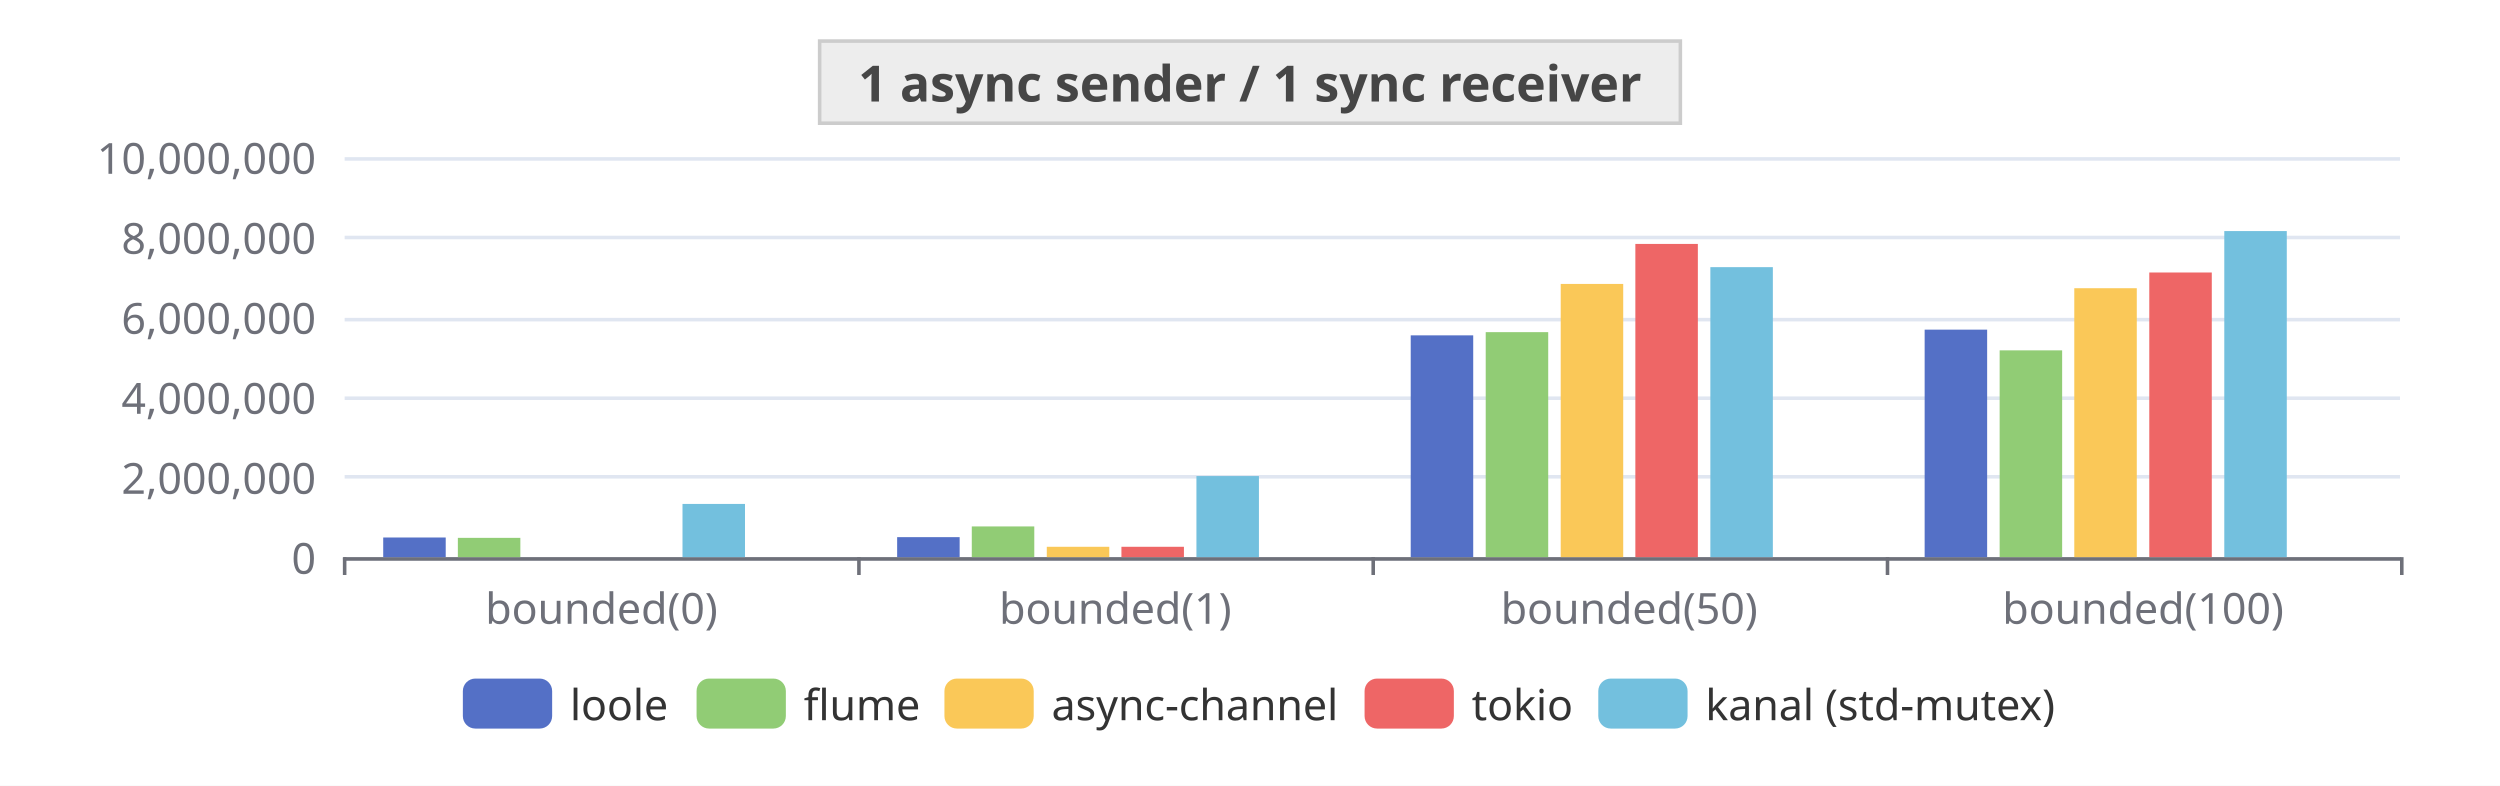
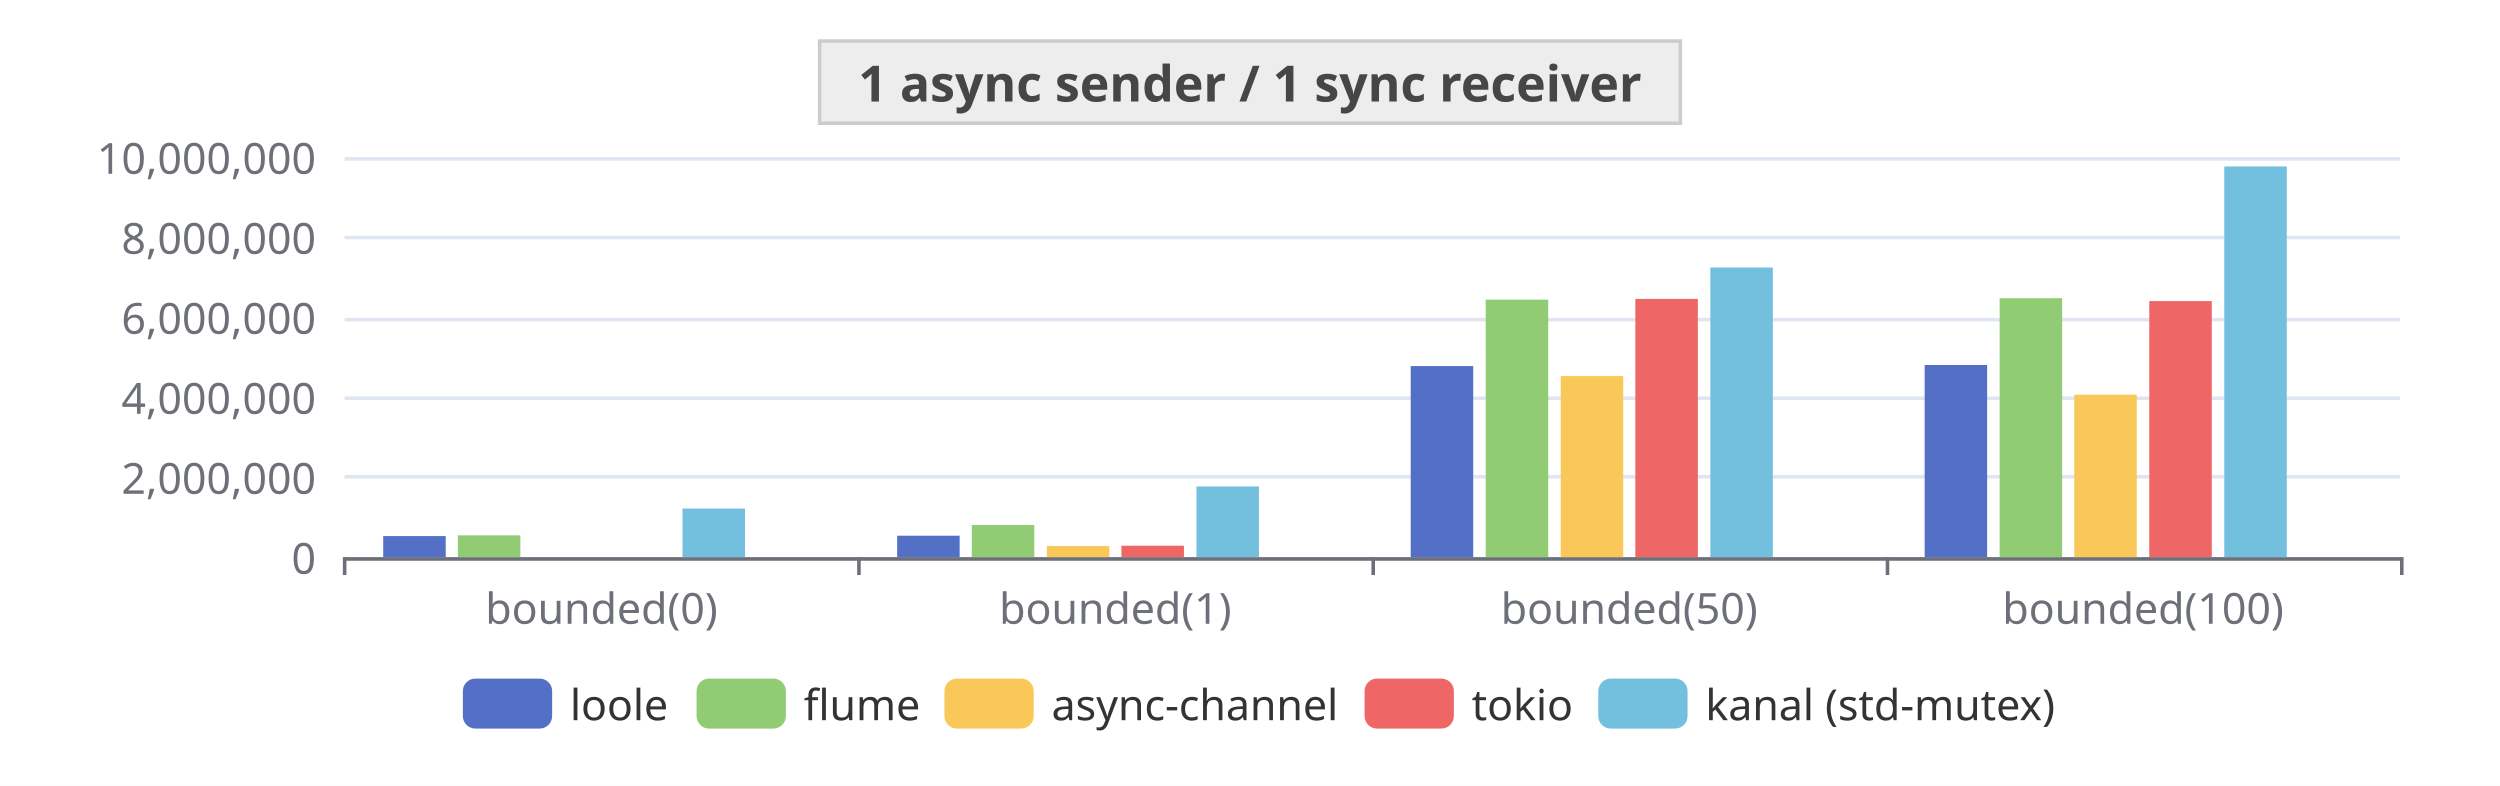
<svg xmlns="http://www.w3.org/2000/svg" width="700" height="220" version="1.1" baseProfile="full" viewBox="0 0 700 220">
-   <rect width="700" height="220" x="0" y="0" id="0" fill="white" />
-   <path d="M96.5 156.5L672 156.5" fill="none" stroke="#E0E6F1" />
-   <path d="M96.5 133.5L672 133.5" fill="none" stroke="#E0E6F1" />
-   <path d="M96.5 111.5L672 111.5" fill="none" stroke="#E0E6F1" />
-   <path d="M96.5 89.5L672 89.5" fill="none" stroke="#E0E6F1" />
-   <path d="M96.5 66.5L672 66.5" fill="none" stroke="#E0E6F1" />
-   <path d="M96.5 44.5L672 44.5" fill="none" stroke="#E0E6F1" />
-   <path d="M96.5 156.5L672 156.5" fill="none" stroke="#6E7079" stroke-linecap="round" />
-   <path d="M96.5 156L96.5 161" fill="none" stroke="#6E7079" />
-   <path d="M240.5 156L240.5 161" fill="none" stroke="#6E7079" />
-   <path d="M384.5 156L384.5 161" fill="none" stroke="#6E7079" />
-   <path d="M528.5 156L528.5 161" fill="none" stroke="#6E7079" />
-   <path d="M672.5 156L672.5 161" fill="none" stroke="#6E7079" />
+   <rect width="700" height="220" x="0" y="0" fill="white" />
+   <path d="M96.5 156.5L672 156.5" fill="none" pointer-events="visible" stroke="#E0E6F1" class="zr10-cls-80" />
+   <path d="M96.5 133.5L672 133.5" fill="none" pointer-events="visible" stroke="#E0E6F1" class="zr10-cls-80" />
+   <path d="M96.5 111.5L672 111.5" fill="none" pointer-events="visible" stroke="#E0E6F1" class="zr10-cls-80" />
+   <path d="M96.5 89.5L672 89.5" fill="none" pointer-events="visible" stroke="#E0E6F1" class="zr10-cls-80" />
+   <path d="M96.5 66.5L672 66.5" fill="none" pointer-events="visible" stroke="#E0E6F1" class="zr10-cls-80" />
+   <path d="M96.5 44.5L672 44.5" fill="none" pointer-events="visible" stroke="#E0E6F1" class="zr10-cls-80" />
+   <path d="M96.5 156.5L672 156.5" fill="none" pointer-events="visible" stroke="#6E7079" stroke-linecap="round" class="zr10-cls-80" />
+   <path d="M96.5 156L96.5 161" fill="none" pointer-events="visible" stroke="#6E7079" class="zr10-cls-80" />
+   <path d="M240.5 156L240.5 161" fill="none" pointer-events="visible" stroke="#6E7079" class="zr10-cls-80" />
+   <path d="M384.5 156L384.5 161" fill="none" pointer-events="visible" stroke="#6E7079" class="zr10-cls-80" />
+   <path d="M528.5 156L528.5 161" fill="none" pointer-events="visible" stroke="#6E7079" class="zr10-cls-80" />
+   <path d="M672.5 156L672.5 161" fill="none" pointer-events="visible" stroke="#6E7079" class="zr10-cls-80" />
  <text dominant-baseline="central" text-anchor="end" style="font-size:12px;font-family:sans-serif;" transform="translate(88.48 156)" fill="#6E7079">0</text>
  <text dominant-baseline="central" text-anchor="end" style="font-size:12px;font-family:sans-serif;" transform="translate(88.48 133.6)" fill="#6E7079">2,000,000</text>
  <text dominant-baseline="central" text-anchor="end" style="font-size:12px;font-family:sans-serif;" transform="translate(88.48 111.2)" fill="#6E7079">4,000,000</text>
  <text dominant-baseline="central" text-anchor="end" style="font-size:12px;font-family:sans-serif;" transform="translate(88.48 88.8)" fill="#6E7079">6,000,000</text>
  <text dominant-baseline="central" text-anchor="end" style="font-size:12px;font-family:sans-serif;" transform="translate(88.48 66.4)" fill="#6E7079">8,000,000</text>
  <text dominant-baseline="central" text-anchor="end" style="font-size:12px;font-family:sans-serif;" transform="translate(88.48 44)" fill="#6E7079">10,000,000</text>
  <text dominant-baseline="central" text-anchor="middle" style="font-size:12px;font-family:sans-serif;" y="6" transform="translate(168.42 164)" fill="#6E7079">bounded(0)</text>
  <text dominant-baseline="central" text-anchor="middle" style="font-size:12px;font-family:sans-serif;" y="6" transform="translate(312.3 164)" fill="#6E7079">bounded(1)</text>
  <text dominant-baseline="central" text-anchor="middle" style="font-size:12px;font-family:sans-serif;" y="6" transform="translate(456.18 164)" fill="#6E7079">bounded(50)</text>
  <text dominant-baseline="central" text-anchor="middle" style="font-size:12px;font-family:sans-serif;" y="6" transform="translate(600.06 164)" fill="#6E7079">bounded(100)</text>
-   <path d="M107.3 156l17.5 0l0 -5.5l-17.5 0Z" fill="#5470c6" />
-   <path d="M251.2 156l17.5 0l0 -5.6l-17.5 0Z" fill="#5470c6" />
-   <path d="M395 156l17.5 0l0 -62.1l-17.5 0Z" fill="#5470c6" />
-   <path d="M538.9 156l17.5 0l0 -63.7l-17.5 0Z" fill="#5470c6" />
-   <path d="M128.2 156l17.5 0l0 -5.4l-17.5 0Z" fill="#91cc75" />
-   <path d="M272.1 156l17.5 0l0 -8.6l-17.5 0Z" fill="#91cc75" />
-   <path d="M416 156l17.5 0l0 -63l-17.5 0Z" fill="#91cc75" />
-   <path d="M559.9 156l17.5 0l0 -57.9l-17.5 0Z" fill="#91cc75" />
-   <path d="M149.2 156l17.5 0l0 0l-17.5 0Z" fill="#fac858" />
-   <path d="M293.1 156l17.5 0l0 -2.9l-17.5 0Z" fill="#fac858" />
-   <path d="M437 156l17.5 0l0 -76.5l-17.5 0Z" fill="#fac858" />
-   <path d="M580.8 156l17.5 0l0 -75.3l-17.5 0Z" fill="#fac858" />
-   <path d="M170.2 156l17.5 0l0 0l-17.5 0Z" fill="#ee6666" />
-   <path d="M314 156l17.5 0l0 -2.9l-17.5 0Z" fill="#ee6666" />
-   <path d="M457.9 156l17.5 0l0 -87.7l-17.5 0Z" fill="#ee6666" />
-   <path d="M601.8 156l17.5 0l0 -79.7l-17.5 0Z" fill="#ee6666" />
-   <path d="M191.1 156l17.5 0l0 -14.9l-17.5 0Z" fill="#73c0de" />
-   <path d="M335 156l17.5 0l0 -22.7l-17.5 0Z" fill="#73c0de" />
-   <path d="M478.9 156l17.5 0l0 -81.2l-17.5 0Z" fill="#73c0de" />
-   <path d="M622.8 156l17.5 0l0 -91.3l-17.5 0Z" fill="#73c0de" />
-   <path d="M212.1 156l17.5 0l0 0l-17.5 0Z" fill="#3ba272" />
-   <path d="M356 156l17.5 0l0 0l-17.5 0Z" fill="#3ba272" />
-   <path d="M499.9 156l17.5 0l0 0l-17.5 0Z" fill="#3ba272" />
-   <path d="M643.7 156l17.5 0l0 0l-17.5 0Z" fill="#3ba272" />
-   <path d="M-5 -5l450.8 0l0 24l-450.8 0Z" transform="translate(129.6 190)" fill="rgb(0,0,0)" fill-opacity="0" stroke="#ccc" stroke-width="0" />
-   <path d="M3.5 0L21.5 0A3.5 3.5 0 0 1 25 3.5L25 10.5A3.5 3.5 0 0 1 21.5 14L3.5 14A3.5 3.5 0 0 1 0 10.5L0 3.5A3.5 3.5 0 0 1 3.5 0" transform="translate(129.6 190)" fill="#5470c6" />
+   <path d="M107.3 156l17.5 0l0 -5.9l-17.5 0Z" fill="#5470c6" ecmeta_series_index="0" ecmeta_data_index="0" ecmeta_ssr_type="chart" class="zr10-cls-81" />
+   <path d="M251.2 156l17.5 0l0 -6l-17.5 0Z" fill="#5470c6" ecmeta_series_index="0" ecmeta_data_index="1" ecmeta_ssr_type="chart" class="zr10-cls-81" />
+   <path d="M395 156l17.5 0l0 -53.5l-17.5 0Z" fill="#5470c6" ecmeta_series_index="0" ecmeta_data_index="2" ecmeta_ssr_type="chart" class="zr10-cls-81" />
+   <path d="M538.9 156l17.5 0l0 -53.8l-17.5 0Z" fill="#5470c6" ecmeta_series_index="0" ecmeta_data_index="3" ecmeta_ssr_type="chart" class="zr10-cls-81" />
+   <path d="M128.2 156l17.5 0l0 -6.1l-17.5 0Z" fill="#91cc75" ecmeta_series_index="1" ecmeta_data_index="0" ecmeta_ssr_type="chart" class="zr10-cls-82" />
+   <path d="M272.1 156l17.5 0l0 -9l-17.5 0Z" fill="#91cc75" ecmeta_series_index="1" ecmeta_data_index="1" ecmeta_ssr_type="chart" class="zr10-cls-82" />
+   <path d="M416 156l17.5 0l0 -72.1l-17.5 0Z" fill="#91cc75" ecmeta_series_index="1" ecmeta_data_index="2" ecmeta_ssr_type="chart" class="zr10-cls-82" />
+   <path d="M559.9 156l17.5 0l0 -72.5l-17.5 0Z" fill="#91cc75" ecmeta_series_index="1" ecmeta_data_index="3" ecmeta_ssr_type="chart" class="zr10-cls-82" />
+   <path d="M149.2 156l17.5 0l0 0l-17.5 0Z" fill="#fac858" ecmeta_series_index="2" ecmeta_data_index="0" ecmeta_ssr_type="chart" class="zr10-cls-83" />
+   <path d="M293.1 156l17.5 0l0 -3.1l-17.5 0Z" fill="#fac858" ecmeta_series_index="2" ecmeta_data_index="1" ecmeta_ssr_type="chart" class="zr10-cls-83" />
+   <path d="M437 156l17.5 0l0 -50.7l-17.5 0Z" fill="#fac858" ecmeta_series_index="2" ecmeta_data_index="2" ecmeta_ssr_type="chart" class="zr10-cls-83" />
+   <path d="M580.8 156l17.5 0l0 -45.5l-17.5 0Z" fill="#fac858" ecmeta_series_index="2" ecmeta_data_index="3" ecmeta_ssr_type="chart" class="zr10-cls-83" />
+   <path d="M170.2 156l17.5 0l0 0l-17.5 0Z" fill="#ee6666" ecmeta_series_index="3" ecmeta_data_index="0" ecmeta_ssr_type="chart" class="zr10-cls-84" />
+   <path d="M314 156l17.5 0l0 -3.2l-17.5 0Z" fill="#ee6666" ecmeta_series_index="3" ecmeta_data_index="1" ecmeta_ssr_type="chart" class="zr10-cls-84" />
+   <path d="M457.9 156l17.5 0l0 -72.3l-17.5 0Z" fill="#ee6666" ecmeta_series_index="3" ecmeta_data_index="2" ecmeta_ssr_type="chart" class="zr10-cls-84" />
+   <path d="M601.8 156l17.5 0l0 -71.7l-17.5 0Z" fill="#ee6666" ecmeta_series_index="3" ecmeta_data_index="3" ecmeta_ssr_type="chart" class="zr10-cls-84" />
+   <path d="M191.1 156l17.5 0l0 -13.6l-17.5 0Z" fill="#73c0de" ecmeta_series_index="4" ecmeta_data_index="0" ecmeta_ssr_type="chart" class="zr10-cls-85" />
+   <path d="M335 156l17.5 0l0 -19.8l-17.5 0Z" fill="#73c0de" ecmeta_series_index="4" ecmeta_data_index="1" ecmeta_ssr_type="chart" class="zr10-cls-85" />
+   <path d="M478.9 156l17.5 0l0 -81.1l-17.5 0Z" fill="#73c0de" ecmeta_series_index="4" ecmeta_data_index="2" ecmeta_ssr_type="chart" class="zr10-cls-85" />
+   <path d="M622.8 156l17.5 0l0 -109.4l-17.5 0Z" fill="#73c0de" ecmeta_series_index="4" ecmeta_data_index="3" ecmeta_ssr_type="chart" class="zr10-cls-85" />
+   <path d="M212.1 156l17.5 0l0 0l-17.5 0Z" fill="#3ba272" ecmeta_series_index="5" ecmeta_data_index="0" ecmeta_ssr_type="chart" class="zr10-cls-86" />
+   <path d="M356 156l17.5 0l0 0l-17.5 0Z" fill="#3ba272" ecmeta_series_index="5" ecmeta_data_index="1" ecmeta_ssr_type="chart" class="zr10-cls-86" />
+   <path d="M499.9 156l17.5 0l0 0l-17.5 0Z" fill="#3ba272" ecmeta_series_index="5" ecmeta_data_index="2" ecmeta_ssr_type="chart" class="zr10-cls-86" />
+   <path d="M643.7 156l17.5 0l0 0l-17.5 0Z" fill="#3ba272" ecmeta_series_index="5" ecmeta_data_index="3" ecmeta_ssr_type="chart" class="zr10-cls-86" />
+   <path d="M-5 -5l450.8 0l0 24l-450.8 0Z" transform="translate(129.6 190)" fill="rgb(0,0,0)" fill-opacity="0" stroke="#ccc" stroke-width="0" class="zr10-cls-80" />
+   <path d="M3.5 0L21.5 0A3.5 3.5 0 0 1 25 3.5L25 10.5A3.5 3.5 0 0 1 21.5 14L3.5 14A3.5 3.5 0 0 1 0 10.5L0 3.5A3.5 3.5 0 0 1 3.5 0" transform="translate(129.6 190)" fill="#5470c6" ecmeta_series_index="0" ecmeta_data_index="0" ecmeta_ssr_type="legend" ecmeta_silent="true" class="zr10-cls-80" />
  <text dominant-baseline="central" text-anchor="start" style="font-size:12px;font-family:sans-serif;" x="30" y="7" transform="translate(129.6 190)" fill="#333">loole</text>
-   <path d="M3.5 0L21.5 0A3.5 3.5 0 0 1 25 3.5L25 10.5A3.5 3.5 0 0 1 21.5 14L3.5 14A3.5 3.5 0 0 1 0 10.5L0 3.5A3.5 3.5 0 0 1 3.5 0" transform="translate(195.04 190)" fill="#91cc75" />
+   <path d="M0 0l55.4 0l0 14l-55.4 0Z" transform="translate(129.6 190)" fill="none" pointer-events="visible" ecmeta_series_index="0" ecmeta_data_index="0" ecmeta_ssr_type="legend" class="zr10-cls-87" />
+   <path d="M3.5 0L21.5 0A3.5 3.5 0 0 1 25 3.5L25 10.5A3.5 3.5 0 0 1 21.5 14L3.5 14A3.5 3.5 0 0 1 0 10.5L0 3.5A3.5 3.5 0 0 1 3.5 0" transform="translate(195.04 190)" fill="#91cc75" ecmeta_series_index="1" ecmeta_data_index="1" ecmeta_ssr_type="legend" ecmeta_silent="true" class="zr10-cls-80" />
  <text dominant-baseline="central" text-anchor="start" style="font-size:12px;font-family:sans-serif;" x="30" y="7" transform="translate(195.04 190)" fill="#333">flume</text>
-   <path d="M3.5 0L21.5 0A3.5 3.5 0 0 1 25 3.5L25 10.5A3.5 3.5 0 0 1 21.5 14L3.5 14A3.5 3.5 0 0 1 0 10.5L0 3.5A3.5 3.5 0 0 1 3.5 0" transform="translate(264.44 190)" fill="#fac858" />
+   <path d="M0 0l59.4 0l0 14l-59.4 0Z" transform="translate(195.04 190)" fill="none" pointer-events="visible" ecmeta_series_index="1" ecmeta_data_index="1" ecmeta_ssr_type="legend" class="zr10-cls-87" />
+   <path d="M3.5 0L21.5 0A3.5 3.5 0 0 1 25 3.5L25 10.5A3.5 3.5 0 0 1 21.5 14L3.5 14A3.5 3.5 0 0 1 0 10.5L0 3.5A3.5 3.5 0 0 1 3.5 0" transform="translate(264.44 190)" fill="#fac858" ecmeta_series_index="2" ecmeta_data_index="2" ecmeta_ssr_type="legend" ecmeta_silent="true" class="zr10-cls-80" />
  <text dominant-baseline="central" text-anchor="start" style="font-size:12px;font-family:sans-serif;" x="30" y="7" transform="translate(264.44 190)" fill="#333">async-channel</text>
-   <path d="M3.5 0L21.5 0A3.5 3.5 0 0 1 25 3.5L25 10.5A3.5 3.5 0 0 1 21.5 14L3.5 14A3.5 3.5 0 0 1 0 10.5L0 3.5A3.5 3.5 0 0 1 3.5 0" transform="translate(382.08 190)" fill="#ee6666" />
+   <path d="M0 0l107.6 0l0 14l-107.6 0Z" transform="translate(264.44 190)" fill="none" pointer-events="visible" ecmeta_series_index="2" ecmeta_data_index="2" ecmeta_ssr_type="legend" class="zr10-cls-87" />
+   <path d="M3.5 0L21.5 0A3.5 3.5 0 0 1 25 3.5L25 10.5A3.5 3.5 0 0 1 21.5 14L3.5 14A3.5 3.5 0 0 1 0 10.5L0 3.5A3.5 3.5 0 0 1 3.5 0" transform="translate(382.08 190)" fill="#ee6666" ecmeta_series_index="3" ecmeta_data_index="3" ecmeta_ssr_type="legend" ecmeta_silent="true" class="zr10-cls-80" />
  <text dominant-baseline="central" text-anchor="start" style="font-size:12px;font-family:sans-serif;" x="30" y="7" transform="translate(382.08 190)" fill="#333">tokio</text>
-   <path d="M3.5 0L21.5 0A3.5 3.5 0 0 1 25 3.5L25 10.5A3.5 3.5 0 0 1 21.5 14L3.5 14A3.5 3.5 0 0 1 0 10.5L0 3.5A3.5 3.5 0 0 1 3.5 0" transform="translate(447.52 190)" fill="#73c0de" />
+   <path d="M0 0l55.4 0l0 14l-55.4 0Z" transform="translate(382.08 190)" fill="none" pointer-events="visible" ecmeta_series_index="3" ecmeta_data_index="3" ecmeta_ssr_type="legend" class="zr10-cls-87" />
+   <path d="M3.5 0L21.5 0A3.5 3.5 0 0 1 25 3.5L25 10.5A3.5 3.5 0 0 1 21.5 14L3.5 14A3.5 3.5 0 0 1 0 10.5L0 3.5A3.5 3.5 0 0 1 3.5 0" transform="translate(447.52 190)" fill="#73c0de" ecmeta_series_index="4" ecmeta_data_index="4" ecmeta_ssr_type="legend" ecmeta_silent="true" class="zr10-cls-80" />
  <text dominant-baseline="central" text-anchor="start" style="font-size:12px;font-family:sans-serif;" xml:space="preserve" x="30" y="7" transform="translate(447.52 190)" fill="#333">kanal (std-mutex)</text>
-   <path d="M-120.5 -4.5l241 0l0 23l-241 0Z" transform="translate(350 16)" fill="#ddd8" stroke="#ccc" />
+   <path d="M0 0l122.9 0l0 14l-122.9 0Z" transform="translate(447.52 190)" fill="none" pointer-events="visible" ecmeta_series_index="4" ecmeta_data_index="4" ecmeta_ssr_type="legend" class="zr10-cls-87" />
+   <path d="M-120.5 -4.5l241 0l0 23l-241 0Z" transform="translate(350 16)" fill="#ddd8" stroke="#ccc" class="zr10-cls-80" />
  <text dominant-baseline="central" text-anchor="middle" style="font-size:14px;font-family:sans-serif;font-weight:bold;" xml:space="preserve" y="7" transform="translate(350 16)" fill="#464646">1 async sender / 1 sync receiver</text>
+   <style>
+ .zr10-cls-80:hover {
+ pointer-events:none;
+ }
+ .zr10-cls-81:hover {
+ cursor:pointer;
+ fill:rgba(92,123,217,1);
+ }
+ .zr10-cls-82:hover {
+ cursor:pointer;
+ fill:rgba(159,224,128,1);
+ }
+ .zr10-cls-83:hover {
+ cursor:pointer;
+ fill:rgba(255,220,96,1);
+ }
+ .zr10-cls-84:hover {
+ cursor:pointer;
+ fill:rgba(255,112,112,1);
+ }
+ .zr10-cls-85:hover {
+ cursor:pointer;
+ fill:rgba(126,211,244,1);
+ }
+ .zr10-cls-86:hover {
+ cursor:pointer;
+ fill:rgba(64,178,125,1);
+ }
+ .zr10-cls-87:hover {
+ cursor:pointer;
+ fill:rgba(0,0,0,0);
+ }
+ 
+ 
+ 
+ </style>
</svg>
